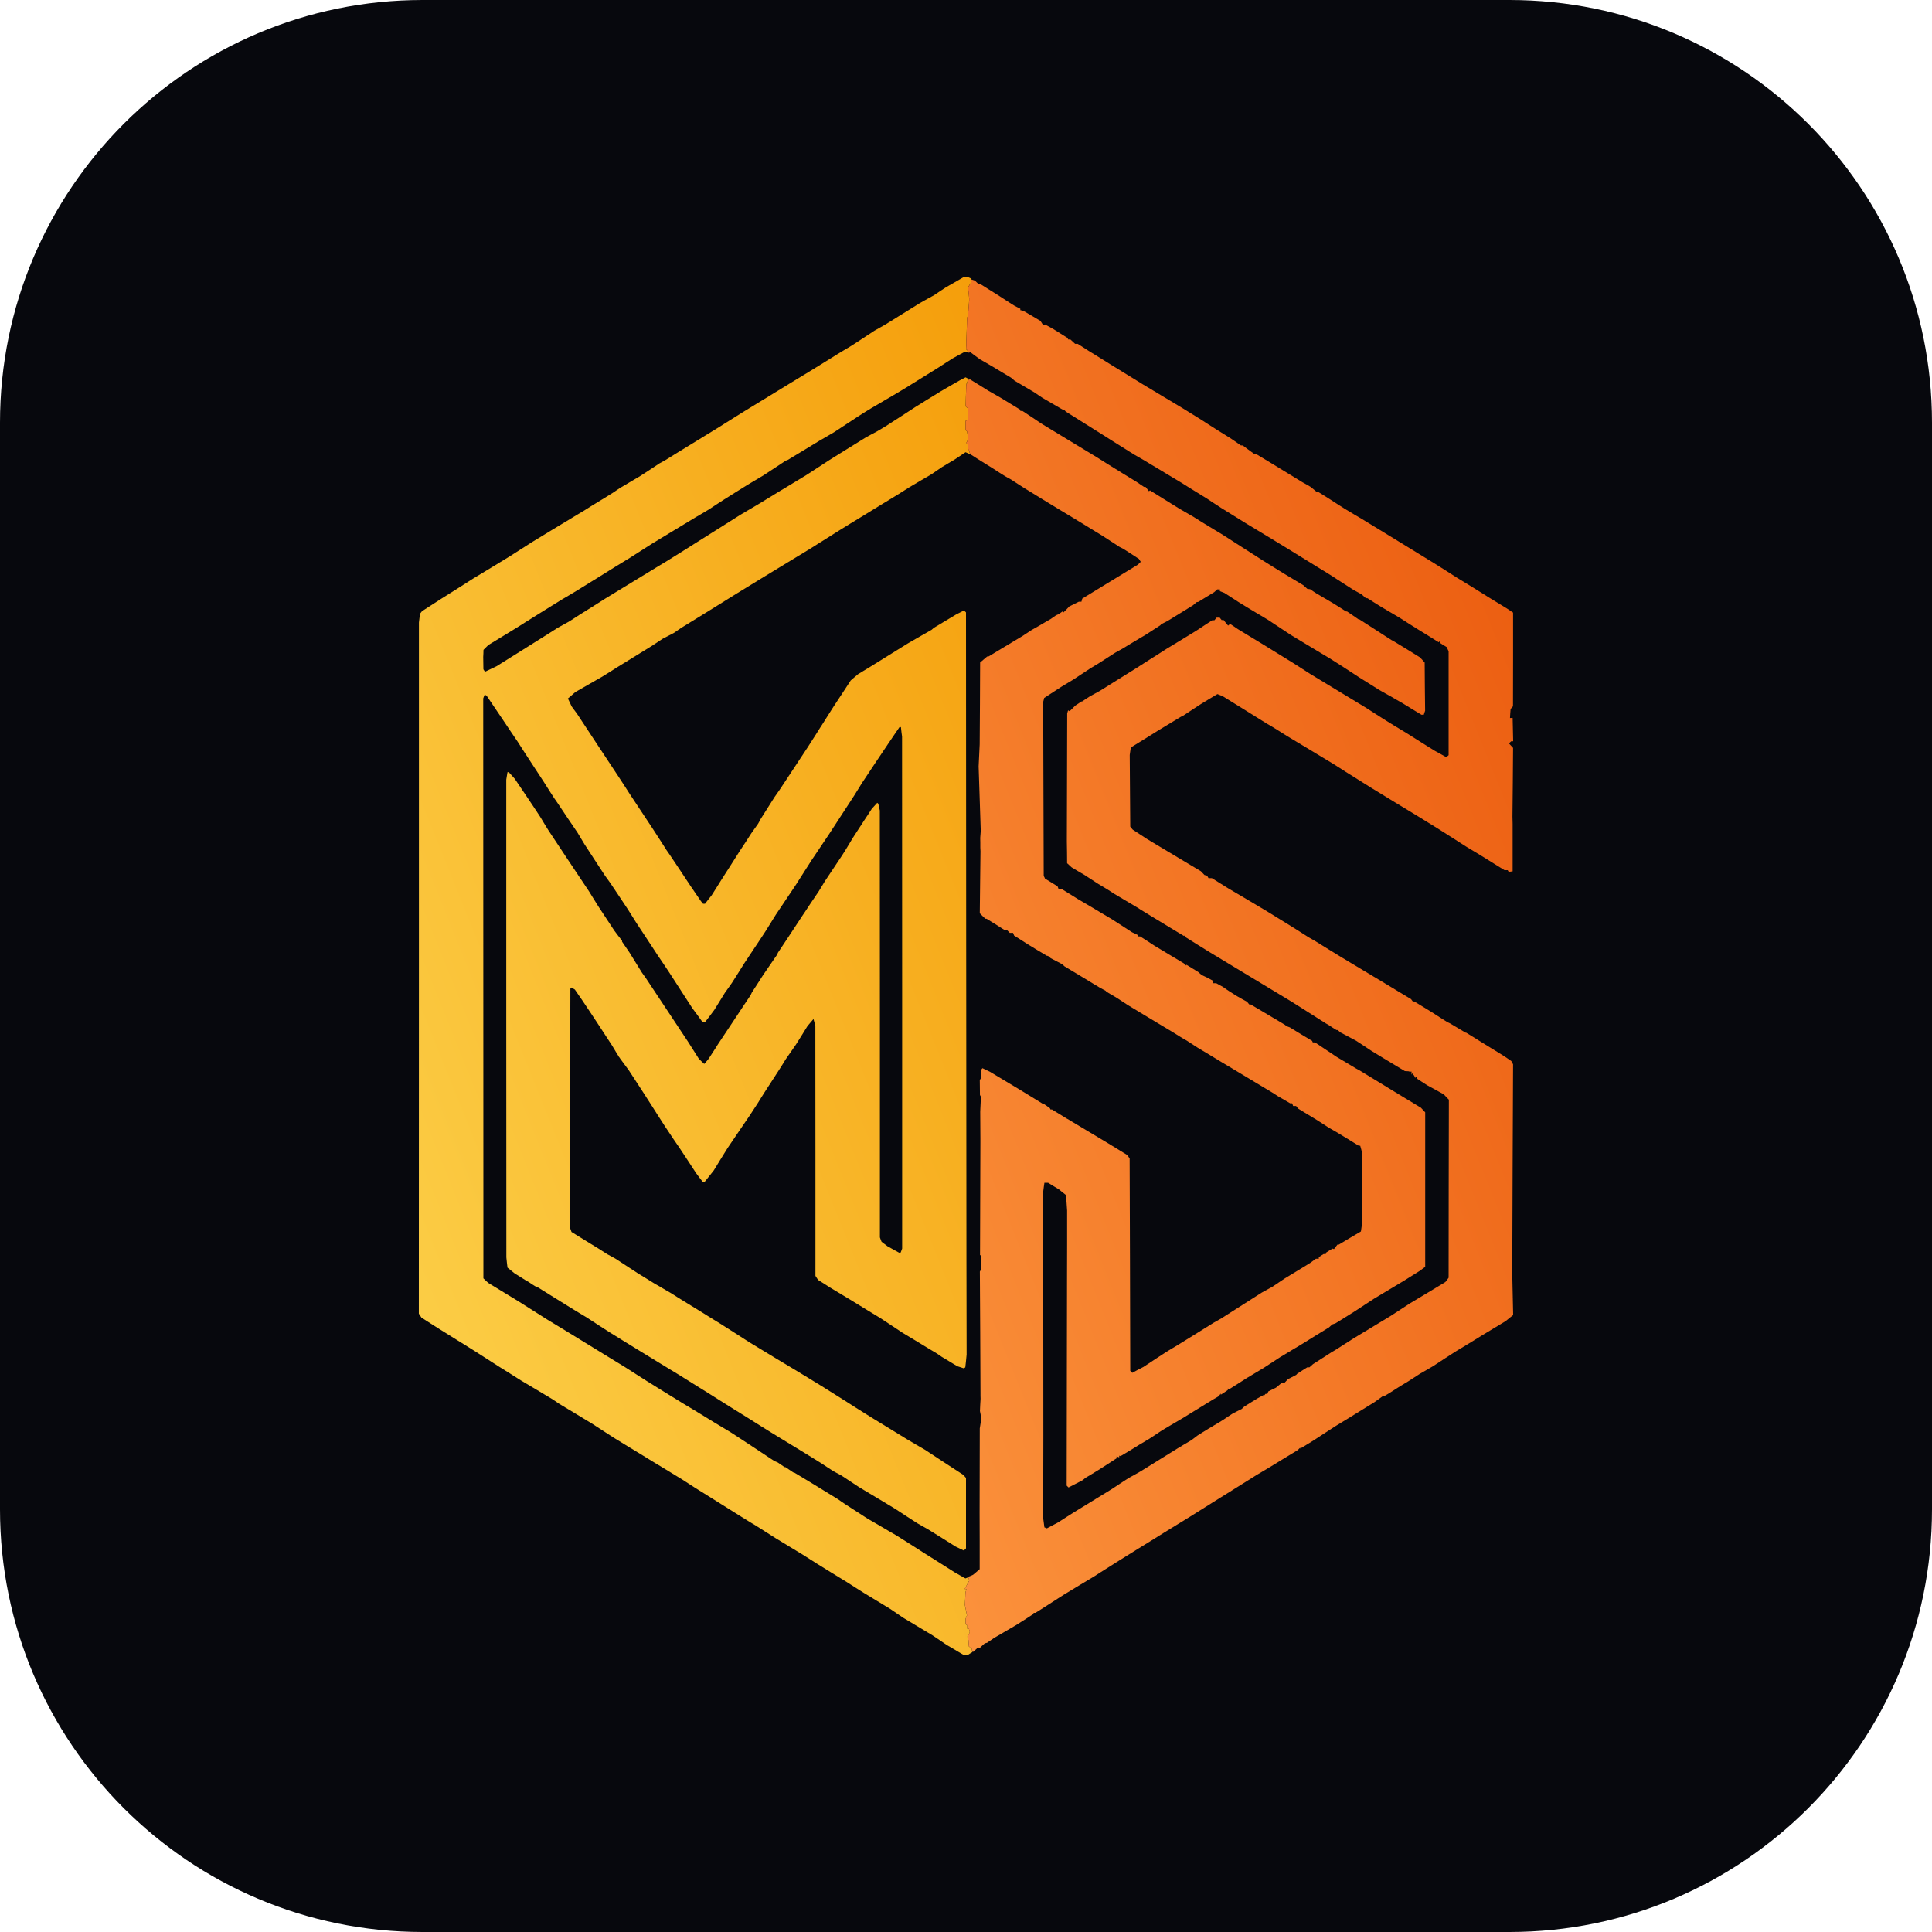
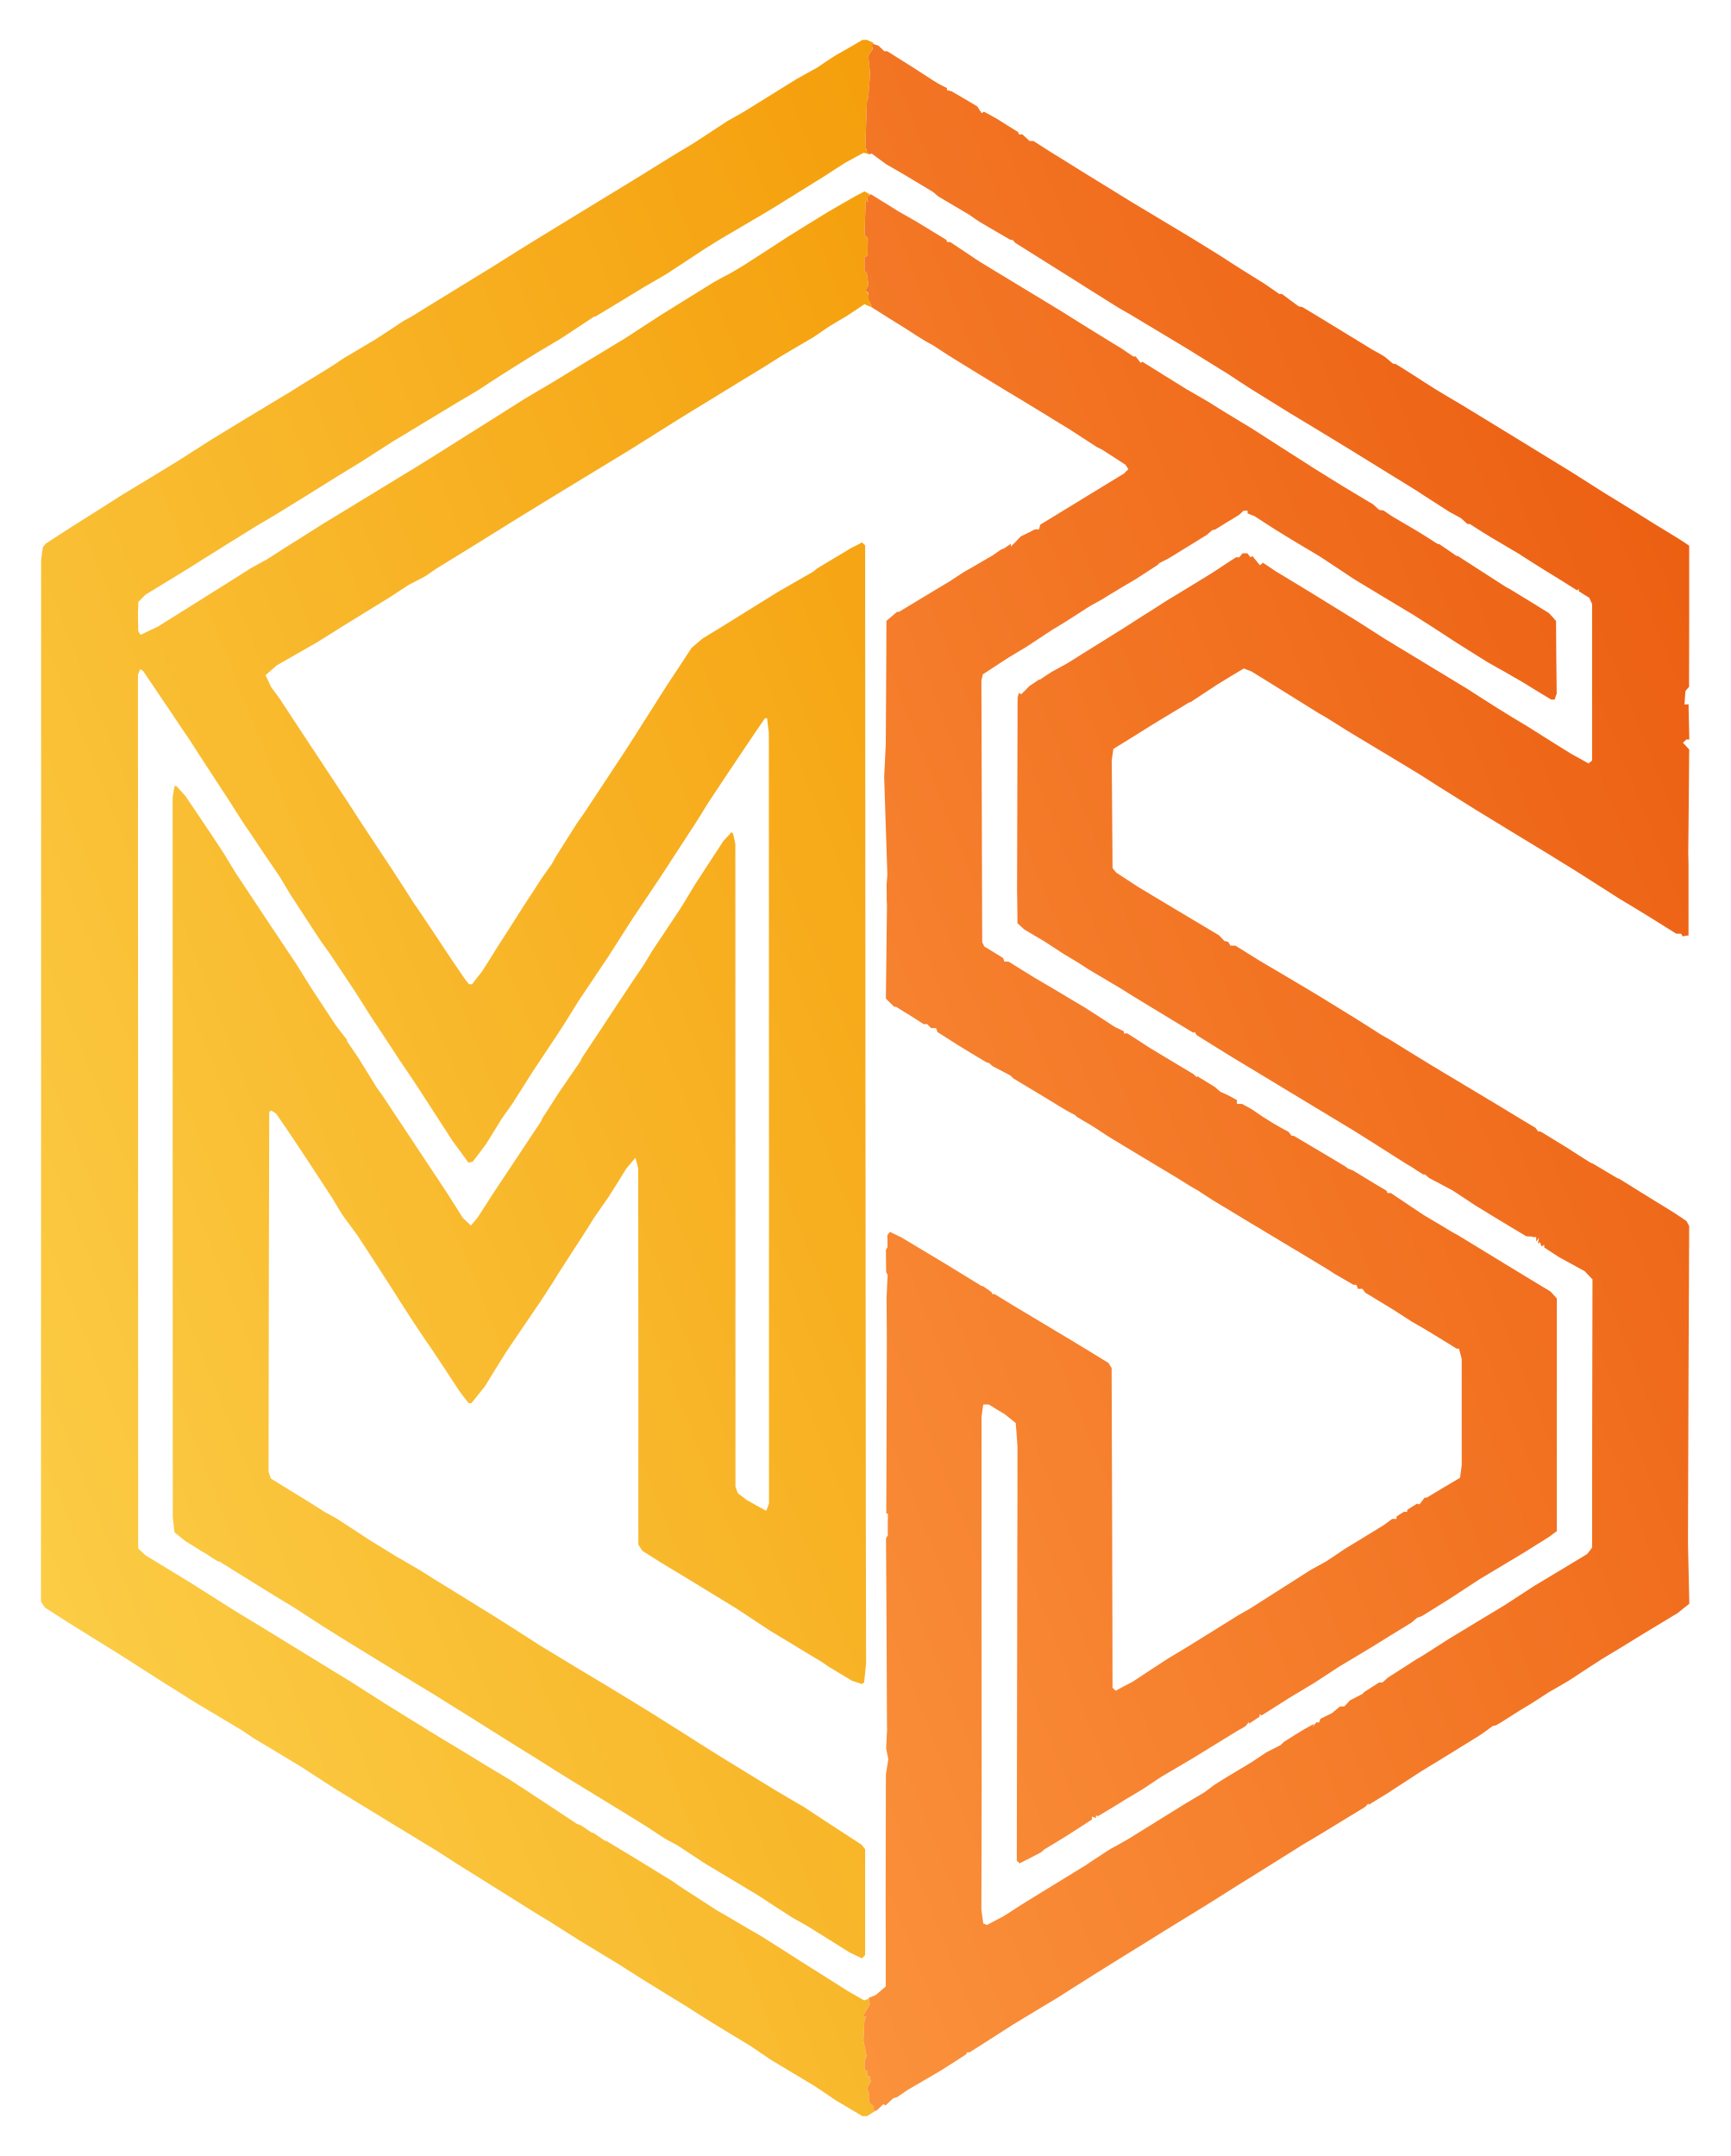
- <svg xmlns="http://www.w3.org/2000/svg" viewBox="0 0 512 512" width="512" height="512" role="img" aria-label="MS Tools">
-   <rect width="512" height="512" rx="112" fill="#07080d" />
-   <svg x="104" y="66" width="304" height="380" viewBox="1607 242 1299 1621">
-     <defs>
-       <linearGradient id="tG" x1="0%" y1="0%" x2="100%" y2="100%">
-         <stop offset="0%" stop-color="#fcd34d" />
-         <stop offset="100%" stop-color="#f59e0b" />
-       </linearGradient>
-       <linearGradient id="bG" x1="0%" y1="0%" x2="100%" y2="100%">
-         <stop offset="0%" stop-color="#fb923c" />
-         <stop offset="100%" stop-color="#ea580c" />
-       </linearGradient>
-     </defs>
-     <g transform="translate(0,2112) scale(0.1,-0.1)">
-       <path d="M22440 18339 l-105 -60 -65 -43 -65 -44 -80 -44 -80 -45 -195 -121 -195 -121 -63 -36 -64 -36 -126 -83 -127 -83 -48 -29 -49 -29 -33 -20 -33 -20 -161 -100 -162 -100 -97 -59 -97 -59 -265 -162 -265 -162 -103 -64 -102 -64 -40 -25 -39 -25 -171 -105 -171 -105 -142 -87 -142 -88 -29 -16 -30 -16 -110 -73 -111 -72 -115 -68 -115 -68 -40 -27 -40 -27 -95 -59 -95 -58 -65 -40 -65 -41 -20 -12 -20 -12 -40 -24 -40 -24 -235 -142 -235 -143 -130 -83 -130 -83 -205 -125 -205 -124 -80 -51 -80 -51 -108 -68 -108 -68 -102 -66 -102 -66 -11 -14 -11 -14 -7 -50 -6 -50 0 -3914 -1 -3913 15 -22 14 -22 98 -63 99 -63 82 -51 83 -52 121 -75 120 -75 142 -91 142 -91 120 -75 120 -76 180 -107 180 -108 40 -27 40 -27 180 -108 180 -109 125 -81 125 -81 163 -100 163 -99 42 -26 42 -26 185 -112 185 -113 65 -42 65 -42 60 -38 60 -37 225 -141 225 -141 65 -40 65 -39 115 -73 115 -73 150 -91 150 -91 85 -54 85 -54 165 -102 165 -101 100 -64 100 -63 145 -88 145 -88 75 -51 75 -51 165 -99 165 -99 79 -53 79 -54 100 -59 101 -60 18 0 18 0 28 18 28 17 -4 20 -4 20 -18 15 -17 15 2 25 2 25 -8 28 -8 27 14 26 13 25 -5 20 -5 19 -9 0 -9 0 0 19 0 20 -10 6 -10 6 1 32 0 32 8 19 7 18 -12 59 -12 59 4 71 3 71 6 19 6 19 -10 0 -11 0 26 49 27 49 -7 17 -6 17 -16 -6 -16 -6 -62 35 -61 35 -175 111 -175 110 -90 58 -90 57 -65 41 -65 41 -85 49 -85 50 -75 44 -75 43 -130 84 -130 84 -40 27 -40 28 -70 43 -70 43 -178 109 -179 108 -4 0 -5 0 -44 30 -44 30 -5 0 -5 0 -38 26 -38 26 -20 9 -20 8 -190 126 -190 125 -60 39 -60 39 -90 54 -90 54 -75 46 -75 46 -97 59 -97 58 -208 128 -208 129 -127 81 -128 82 -172 105 -171 105 -163 100 -163 100 -107 65 -107 65 -161 102 -161 102 -169 103 -169 103 -29 26 -28 27 0 49 0 48 -1 3235 -1 3235 8 22 9 22 11 -7 11 -7 98 -145 98 -145 77 -115 78 -115 64 -100 65 -100 85 -130 85 -130 57 -90 58 -90 19 -27 18 -26 113 -169 114 -168 39 -65 39 -65 117 -180 118 -180 30 -41 30 -42 99 -148 99 -149 49 -78 49 -78 117 -177 116 -177 69 -102 68 -102 130 -201 130 -201 59 -80 58 -80 16 3 16 3 51 66 50 67 60 97 60 97 40 56 40 57 70 110 69 110 75 113 76 114 47 71 47 72 56 90 56 90 112 167 112 167 90 141 90 141 102 152 102 152 138 212 138 212 45 72 45 73 150 226 151 225 63 93 63 92 8 0 8 0 6 -54 7 -53 1 -2899 0 -2899 -10 -27 -11 -27 -73 40 -73 41 -33 25 -33 25 -10 25 -9 25 0 2416 -1 2417 -8 38 -9 39 -6 6 -6 5 -31 -34 -31 -34 -42 -65 -43 -65 -65 -100 -65 -100 -44 -73 -44 -73 -15 -23 -15 -24 -100 -150 -100 -150 -35 -58 -35 -57 -48 -71 -48 -71 -46 -70 -47 -70 -135 -205 -136 -205 -4 -10 -4 -10 -81 -118 -81 -118 -62 -97 -63 -97 -7 -15 -7 -15 -77 -115 -76 -115 -109 -164 -109 -164 -10 -16 -10 -16 -42 -65 -42 -65 -25 -30 -25 -29 -31 29 -30 29 -62 98 -63 99 -240 362 -240 362 -22 30 -21 30 -68 110 -68 110 -43 63 -43 63 0 5 0 6 -44 56 -43 57 -89 135 -89 135 -55 88 -55 89 -231 346 -230 347 -43 70 -42 70 -47 72 -47 71 -100 149 -100 148 -34 38 -34 37 -7 0 -7 0 -7 -42 -7 -43 0 -2705 1 -2705 6 -58 7 -58 41 -33 41 -33 63 -39 62 -39 18 -10 17 -10 42 -28 43 -27 5 0 5 0 188 -117 187 -116 90 -55 90 -54 80 -52 80 -52 65 -42 65 -41 145 -90 145 -89 240 -147 240 -146 147 -92 148 -92 157 -99 158 -99 95 -59 95 -59 115 -73 116 -72 188 -115 187 -114 97 -60 97 -60 71 -47 71 -46 44 -23 44 -24 100 -66 100 -66 195 -117 195 -117 19 -12 19 -12 116 -76 116 -75 60 -34 60 -34 156 -97 156 -98 46 -22 47 -23 13 12 12 13 0 398 0 398 -14 17 -14 17 -66 43 -66 43 -150 98 -150 99 -105 61 -105 62 -160 98 -160 98 -80 49 -80 50 -97 61 -97 62 -135 85 -135 85 -168 103 -168 102 -105 63 -105 63 -145 88 -145 88 -165 106 -165 105 -65 40 -65 40 -35 22 -35 22 -135 83 -135 83 -50 32 -50 31 -50 29 -50 29 -35 21 -36 20 -97 60 -98 60 -127 83 -127 83 -45 25 -45 24 -50 32 -50 32 -153 94 -154 95 -9 25 -9 24 2 1353 3 1353 7 7 6 6 19 -11 19 -12 39 -57 39 -56 87 -130 86 -130 85 -130 85 -130 27 -45 27 -45 12 -19 12 -20 8 -10 7 -11 48 -65 48 -65 75 -115 75 -115 85 -132 84 -132 45 -70 45 -70 52 -78 52 -78 31 -45 31 -45 95 -144 95 -145 36 -48 37 -48 11 0 10 0 52 65 51 64 68 111 69 111 15 24 15 23 120 177 120 176 47 72 47 72 37 60 38 60 81 125 81 125 40 63 39 63 57 82 57 82 66 105 65 105 34 40 34 40 11 -40 10 -40 1 -1415 0 -1414 15 -23 15 -23 67 -42 67 -43 133 -80 132 -80 153 -94 153 -93 127 -84 127 -84 138 -83 138 -84 55 -33 55 -33 27 -18 27 -19 88 -53 89 -54 37 -12 37 -12 8 5 9 6 8 72 7 73 -1 550 -1 550 -3 3652 -2 3652 -11 11 -12 12 -43 -23 -44 -22 -125 -75 -125 -75 -15 -12 -15 -13 -135 -77 -135 -78 -227 -141 -227 -141 -55 -33 -54 -33 -41 -35 -41 -35 -96 -147 -97 -147 -35 -55 -35 -55 -22 -35 -22 -35 -45 -70 -44 -70 -45 -70 -44 -69 -162 -246 -162 -245 -28 -40 -28 -40 -79 -125 -79 -125 -13 -25 -14 -25 -39 -55 -39 -55 -63 -98 -64 -97 -105 -165 -105 -164 -55 -88 -55 -87 -38 -48 -37 -48 -12 0 -11 0 -14 17 -14 18 -58 85 -58 85 -106 160 -107 160 -27 40 -28 40 -80 125 -81 125 -129 195 -129 195 -61 95 -62 95 -238 360 -237 360 -30 40 -29 40 -21 45 -21 44 42 36 42 37 152 87 152 87 90 56 90 57 185 114 185 114 69 45 68 45 64 33 63 33 43 30 43 29 130 80 130 80 185 115 185 115 160 98 160 98 250 152 250 152 175 110 175 110 115 71 115 70 215 132 215 131 60 38 60 38 125 74 125 73 60 41 60 41 65 39 65 38 68 45 67 45 27 -12 26 -12 -8 23 -7 23 -5 30 -6 30 -9 12 -9 12 10 20 11 19 -6 46 -7 47 -8 5 -9 5 0 54 0 53 11 4 12 4 1 68 1 67 -12 10 -12 11 3 116 4 117 1 13 1 13 10 -6 10 -6 -6 16 -6 15 12 14 11 15 -20 11 -21 11 -32 -17 -33 -17 -105 -60 -105 -61 -145 -89 -145 -90 -80 -52 -80 -52 -90 -58 -90 -58 -50 -30 -49 -29 -66 -35 -65 -36 -105 -65 -105 -65 -98 -61 -98 -61 -132 -86 -132 -86 -98 -59 -97 -59 -50 -30 -50 -30 -131 -80 -131 -80 -94 -55 -93 -55 -168 -106 -168 -106 -100 -63 -100 -63 -130 -82 -130 -81 -55 -34 -55 -33 -310 -189 -310 -189 -150 -95 -150 -94 -60 -39 -60 -38 -60 -33 -60 -33 -55 -35 -55 -35 -293 -184 -294 -184 -65 -31 -65 -31 -9 14 -9 14 -1 70 -1 70 2 40 1 40 27 27 27 27 136 83 136 83 79 49 79 50 200 125 200 124 85 50 85 51 220 136 220 137 85 52 85 52 125 80 125 80 243 147 243 147 77 45 77 46 85 56 85 55 135 85 135 84 89 53 89 53 128 84 127 84 5 0 4 0 184 111 184 112 85 49 85 50 140 92 140 92 65 41 65 40 155 91 155 91 40 24 40 24 190 118 190 118 80 52 80 51 69 38 69 37 19 -4 18 -5 0 7 0 7 -11 11 -10 10 -1 34 0 34 5 145 5 145 5 15 5 15 7 85 6 85 0 10 0 10 -6 63 -7 62 14 23 15 22 5 27 5 26 -24 11 -24 11 -17 0 -17 0 -105 -61z" fill="url(#tG)" />
-       <path d="M22620 18350 l0 -21 -16 -24 -16 -25 7 -62 6 -63 0 -10 0 -10 -6 -85 -7 -85 -5 -15 -5 -15 -5 -145 -5 -145 0 -28 -1 -28 13 -25 13 -24 11 2 11 3 55 -41 55 -40 75 -43 75 -44 100 -60 100 -60 20 -17 20 -17 115 -68 115 -68 43 -30 44 -29 111 -65 112 -65 10 -1 10 -2 10 -11 10 -11 215 -135 215 -135 117 -74 118 -74 57 -36 58 -36 42 -24 42 -24 223 -134 223 -134 35 -22 35 -22 110 -68 110 -68 80 -53 80 -52 145 -90 145 -90 230 -139 230 -140 170 -105 170 -105 85 -52 85 -53 50 -33 50 -32 70 -45 70 -45 44 -24 44 -24 25 -22 25 -23 9 0 9 0 77 -49 77 -48 105 -62 105 -62 100 -64 100 -63 122 -75 121 -76 6 6 6 6 0 -9 0 -9 39 -25 40 -24 10 -23 11 -24 0 -588 0 -589 -13 -11 -14 -11 -64 36 -64 35 -27 17 -28 17 -137 86 -138 87 -113 68 -112 69 -113 72 -112 72 -315 191 -315 191 -95 61 -95 61 -175 108 -175 108 -140 85 -140 85 -44 30 -45 30 -12 -10 -11 -9 -28 34 -28 35 -7 -4 -8 -5 -12 15 -12 15 -18 0 -18 0 -12 -15 -12 -15 -13 0 -12 0 -80 -52 -80 -53 -19 -12 -19 -12 -160 -98 -160 -97 -95 -61 -95 -60 -75 -48 -75 -48 -130 -81 -130 -81 -75 -47 -75 -47 -60 -33 -60 -33 -43 -28 -43 -29 -4 0 -4 0 -35 -24 -35 -23 -31 -32 -32 -31 -8 5 -9 5 -5 -17 -5 -18 -2 -725 -2 -725 2 -123 1 -123 26 -24 25 -23 72 -43 72 -42 80 -52 80 -52 49 -29 48 -29 39 -25 38 -25 133 -79 133 -79 25 -16 25 -16 131 -80 132 -80 107 -65 108 -65 5 3 5 4 7 -13 8 -12 133 -83 134 -83 452 -273 452 -273 40 -25 40 -25 166 -105 165 -105 18 -10 17 -10 42 -28 43 -27 7 0 6 0 16 -13 16 -14 89 -47 90 -48 85 -56 86 -57 82 -50 82 -50 108 -65 108 -65 20 -1 20 -1 10 -3 10 -2 8 1 7 1 0 -17 0 -18 11 15 11 15 -5 -23 -5 -22 8 5 8 5 6 -16 6 -15 10 6 10 6 0 -10 0 -10 58 -38 57 -37 35 -19 35 -19 60 -33 60 -33 29 -31 29 -30 -2 -1008 -1 -1008 -18 -25 -19 -24 -200 -121 -200 -120 -109 -71 -109 -71 -210 -127 -210 -127 -100 -64 -100 -64 -22 -13 -23 -13 -107 -69 -108 -69 -21 -19 -20 -18 -13 0 -12 0 -57 -36 -57 -37 -5 -6 -5 -6 -48 -25 -48 -25 -21 -23 -21 -22 -16 0 -16 0 -30 -25 -30 -25 -43 -21 -44 -22 -5 -13 -5 -14 -10 0 -11 0 -14 -17 -14 -18 6 13 6 12 -38 -21 -38 -21 -75 -46 -75 -47 -14 -13 -13 -13 -52 -26 -51 -26 -55 -36 -55 -37 -49 -30 -49 -29 -33 -20 -34 -20 -63 -39 -62 -39 -35 -27 -35 -26 -75 -44 -75 -45 -211 -131 -211 -131 -69 -39 -69 -38 -92 -60 -92 -61 -153 -94 -153 -94 -90 -55 -90 -56 -65 -42 -66 -42 -61 -32 -62 -33 -14 6 -14 5 -7 52 -7 52 1 461 1 462 -1 1390 0 1390 6 48 7 47 21 0 21 0 60 -37 60 -36 41 -33 41 -33 7 -88 6 -88 0 -370 -1 -370 -2 -1187 -2 -1187 11 -11 10 -10 80 41 79 41 15 12 15 13 80 48 80 49 98 63 97 63 0 11 0 11 15 -6 15 -5 0 9 0 10 8 -2 7 -3 59 35 58 35 49 30 48 30 58 34 58 35 70 46 70 47 100 59 100 59 17 10 17 10 171 105 171 105 32 18 32 19 13 16 12 16 0 -7 0 -7 40 26 40 27 0 9 0 9 8 -4 7 -5 100 63 100 64 95 57 95 57 95 62 95 62 125 75 125 75 150 93 150 92 20 18 20 17 18 6 17 6 108 67 107 67 110 72 110 72 170 102 170 102 91 57 91 57 29 22 29 21 0 875 0 875 -24 26 -24 26 -169 102 -169 103 -177 108 -177 108 -22 12 -22 12 -108 65 -108 64 -124 83 -124 83 -13 0 -12 0 -4 8 -3 9 -127 76 -126 77 -19 7 -18 7 -10 8 -10 8 -193 115 -194 115 -8 0 -8 0 -12 15 -12 15 -57 31 -56 32 -40 25 -40 25 -40 27 -40 28 -38 21 -38 21 -19 0 -20 0 0 14 0 15 -27 15 -28 15 -35 17 -35 16 -20 17 -20 18 -67 41 -68 42 0 -6 0 -5 -14 13 -14 13 -167 100 -166 100 -81 53 -81 52 -14 0 -13 0 0 8 0 8 -32 16 -33 15 -115 75 -115 74 -110 65 -110 66 -80 47 -80 47 -95 59 -95 59 -16 1 -17 0 -5 14 -5 13 -71 44 -71 43 -7 16 -8 15 -3 985 -3 985 6 23 5 22 98 64 97 63 48 29 48 29 17 10 17 10 100 66 100 66 45 27 45 27 95 61 95 61 45 25 45 25 60 37 60 36 65 39 65 38 85 55 85 55 5 6 5 6 35 18 35 18 20 12 20 12 40 25 41 25 19 12 20 12 66 41 65 40 20 18 20 17 11 2 10 2 89 55 89 54 18 16 17 16 15 0 15 0 0 -10 0 -10 25 -10 26 -10 82 -53 82 -53 98 -60 98 -59 17 -10 17 -10 50 -30 50 -30 130 -86 130 -86 220 -133 220 -132 58 -37 57 -36 108 -70 107 -70 115 -72 115 -72 65 -37 65 -36 65 -38 65 -37 109 -67 109 -66 13 0 13 0 7 23 8 22 -3 273 -2 273 -26 30 -27 29 -150 93 -151 92 -10 5 -10 5 -25 16 -25 16 -158 102 -157 101 -5 0 -4 0 -65 45 -66 45 -6 0 -5 0 -67 43 -67 42 -20 12 -20 12 -80 47 -80 47 -37 24 -36 25 -16 2 -16 2 -22 20 -23 21 -95 57 -95 57 -15 9 -15 9 -118 73 -117 73 -233 149 -232 149 -95 57 -95 58 -65 40 -65 41 -83 48 -83 48 -166 103 -165 103 -5 -5 -6 -5 -19 24 -19 25 -9 0 -9 0 -43 29 -43 29 -155 95 -155 96 -70 44 -70 44 -305 185 -305 185 -40 26 -40 27 -75 50 -75 50 -12 0 -11 0 -4 9 -3 8 -115 70 -115 70 -65 37 -65 37 -104 65 -104 64 -14 -12 -14 -12 4 -18 5 -18 -9 6 -9 5 -1 -13 -1 -13 -4 -117 -3 -116 12 -11 12 -10 -1 -67 -1 -68 -12 -4 -11 -4 0 -53 0 -54 9 -5 8 -5 7 -47 6 -46 -11 -20 -11 -20 11 -11 11 -11 0 -20 0 -20 12 -33 12 -33 63 -40 63 -40 68 -42 67 -42 65 -42 65 -41 35 -20 35 -19 75 -49 75 -48 200 -123 200 -122 110 -66 110 -67 15 -9 15 -9 115 -71 115 -70 100 -65 100 -65 20 -10 20 -10 89 -57 89 -58 10 -16 11 -17 -16 -15 -15 -16 -154 -94 -154 -94 -162 -99 -162 -99 -4 -17 -5 -18 -15 0 -15 0 -54 -27 -53 -26 -37 -39 -38 -38 0 11 0 11 -22 -16 -23 -16 -15 -7 -15 -6 -30 -21 -30 -21 -17 -10 -18 -10 -92 -54 -93 -53 -50 -33 -50 -33 -193 -116 -192 -116 -8 0 -7 0 -40 -34 -40 -34 -2 -463 -3 -464 -6 -125 -6 -125 12 -365 12 -365 -3 -40 -3 -40 1 -55 0 -55 1 -20 1 -20 -4 -352 -4 -351 31 -31 32 -31 7 0 7 0 53 -33 54 -33 50 -32 50 -32 13 0 13 0 15 -15 15 -15 19 0 18 0 6 -15 5 -15 73 -46 73 -47 113 -69 114 -68 6 0 5 0 16 -14 16 -13 65 -34 65 -34 12 -11 12 -12 128 -77 128 -77 75 -46 75 -45 30 -16 30 -16 5 -5 5 -6 50 -30 50 -29 16 -10 16 -10 29 -19 29 -19 35 -23 35 -22 245 -148 245 -147 45 -28 45 -28 35 -21 35 -20 60 -39 60 -39 140 -84 140 -85 32 -19 32 -19 248 -149 248 -149 35 -22 35 -23 71 -41 70 -41 11 0 11 0 6 -15 5 -15 17 0 17 0 11 -14 11 -15 110 -67 110 -67 65 -42 65 -42 42 -24 42 -24 127 -77 126 -78 8 0 9 0 11 -39 10 -39 0 -398 0 -399 -6 -48 -7 -48 -125 -74 -125 -75 -8 0 -8 0 -19 -25 -20 -26 -9 3 -8 3 -37 -23 -38 -24 0 -7 0 -8 -13 0 -13 0 -27 -17 -27 -18 0 -9 0 -9 -17 0 -16 0 -31 -23 -31 -23 -145 -89 -145 -88 -70 -47 -70 -47 -60 -33 -60 -33 -72 -46 -72 -46 -157 -100 -157 -100 -44 -25 -44 -25 -202 -126 -202 -125 -65 -39 -65 -39 -130 -85 -130 -86 -64 -33 -63 -34 -11 11 -12 12 -3 1202 -4 1202 -12 18 -11 19 -140 86 -140 85 -177 106 -177 106 -28 17 -28 16 -83 51 -83 51 -9 0 -8 0 -4 8 -3 7 -32 23 -32 22 -5 0 -4 0 -138 85 -139 85 -165 99 -165 99 -42 20 -42 20 -9 -12 -10 -11 1 -46 0 -46 -6 -10 -6 -10 1 -84 1 -84 5 -10 6 -9 -4 -86 -4 -85 1 -150 1 -150 0 -25 0 -25 -2 -637 -2 -638 6 0 6 0 -1 -82 0 -83 -7 -10 -6 -10 4 -690 3 -690 0 -30 1 -30 -4 -70 -3 -70 8 -41 8 -41 -9 -57 -9 -57 -1 -477 -1 -477 1 -320 0 -320 -37 -32 -38 -32 -27 -12 -28 -11 6 -23 5 -22 -26 -46 -26 -47 11 0 11 0 -6 -19 -6 -19 -3 -71 -4 -71 12 -59 12 -59 -7 -18 -8 -19 0 -32 -1 -32 10 -6 10 -6 0 -20 0 -19 9 0 9 0 5 -19 5 -20 -13 -25 -14 -26 8 -27 8 -28 -2 -25 -2 -25 18 -16 19 -16 0 -17 0 -16 9 0 10 0 27 25 27 25 7 -5 8 -5 30 28 30 27 12 3 13 3 41 28 41 28 125 73 125 73 55 35 55 35 40 26 40 26 3 8 4 7 9 0 10 0 112 71 112 72 50 32 50 32 170 103 170 102 73 47 73 46 112 71 112 70 135 84 135 83 80 50 80 50 145 89 145 89 123 77 122 77 223 139 222 139 30 19 30 19 63 37 62 37 172 105 171 104 13 14 14 13 0 -5 0 -6 73 45 72 44 127 83 128 83 62 38 63 38 157 97 157 97 48 34 48 35 11 2 12 2 47 28 46 29 39 25 39 25 48 29 48 29 65 42 65 42 75 43 75 44 125 82 125 81 73 44 73 44 73 45 73 45 139 84 139 84 43 35 43 34 -5 226 -5 227 0 35 0 35 4 1159 5 1158 -10 18 -10 19 -47 32 -48 32 -125 77 -125 77 -83 52 -83 51 -3 0 -3 0 -89 53 -89 53 -15 7 -15 7 -82 52 -82 53 -104 64 -105 64 -9 0 -8 0 -10 13 -10 14 -135 81 -135 82 -125 75 -125 75 -27 16 -26 16 -104 62 -103 62 -155 95 -155 96 -35 20 -35 20 -105 67 -105 66 -125 77 -125 77 -50 30 -50 30 -175 104 -175 103 -93 58 -93 58 -19 0 -19 0 -8 14 -8 14 -14 4 -15 3 -20 21 -21 22 -305 182 -305 183 -81 53 -81 53 -14 17 -14 17 -3 406 -3 406 6 42 6 42 152 94 152 95 134 81 134 81 3 0 4 0 103 68 102 67 98 60 99 59 28 -11 29 -11 255 -158 255 -159 18 -10 18 -10 92 -57 92 -58 263 -158 263 -159 65 -41 65 -42 150 -94 150 -94 270 -165 270 -164 110 -68 110 -68 110 -70 110 -70 50 -32 50 -32 100 -60 100 -61 114 -71 114 -71 18 0 18 0 6 -10 6 -10 22 4 22 3 0 269 0 269 -1 40 -1 40 4 390 3 390 -23 25 -24 26 13 12 13 12 11 0 11 0 -3 133 -3 132 -15 -1 -15 -1 3 51 4 51 14 16 13 15 1 531 0 530 -37 25 -38 25 -95 58 -95 58 -75 47 -75 47 -110 68 -110 67 -130 83 -130 82 -225 138 -225 138 -180 110 -180 110 -100 59 -100 60 -85 54 -85 55 -65 41 -64 40 -12 2 -11 2 -32 27 -33 27 -46 27 -47 26 -175 107 -175 107 -86 52 -86 52 -14 3 -14 2 -64 47 -63 47 -10 0 -10 0 -56 39 -57 39 -85 53 -85 53 -80 51 -80 52 -105 65 -105 65 -225 135 -225 135 -190 117 -190 117 -120 75 -120 74 -62 40 -63 40 -14 0 -15 0 -27 25 -27 25 -13 0 -12 0 -4 9 -3 8 -80 50 -80 50 -48 27 -48 26 -9 -5 -9 -6 -17 26 -16 25 -96 57 -96 56 -18 5 -18 4 0 8 0 8 -32 16 -33 17 -19 12 -20 12 -77 50 -77 50 -96 60 -95 60 -11 0 -11 0 -22 21 -22 21 -22 7 -23 7 0 -21z" fill="url(#bG)" />
-     </g>
-   </svg>
+ <svg xmlns="http://www.w3.org/2000/svg" width="130" height="162" viewBox="1607 242 1299 1621">
+   <defs>
+     <linearGradient id="tG" x1="0%" y1="0%" x2="100%" y2="100%">
+       <stop offset="0%" stop-color="#fcd34d" />
+       <stop offset="100%" stop-color="#f59e0b" />
+     </linearGradient>
+     <linearGradient id="bG" x1="0%" y1="0%" x2="100%" y2="100%">
+       <stop offset="0%" stop-color="#fb923c" />
+       <stop offset="100%" stop-color="#ea580c" />
+     </linearGradient>
+   </defs>
+   <g transform="translate(0,2112) scale(0.1,-0.1)">
+     <path d="M22440 18339 l-105 -60 -65 -43 -65 -44 -80 -44 -80 -45 -195 -121 -195 -121 -63 -36 -64 -36 -126 -83 -127 -83 -48 -29 -49 -29 -33 -20 -33 -20 -161 -100 -162 -100 -97 -59 -97 -59 -265 -162 -265 -162 -103 -64 -102 -64 -40 -25 -39 -25 -171 -105 -171 -105 -142 -87 -142 -88 -29 -16 -30 -16 -110 -73 -111 -72 -115 -68 -115 -68 -40 -27 -40 -27 -95 -59 -95 -58 -65 -40 -65 -41 -20 -12 -20 -12 -40 -24 -40 -24 -235 -142 -235 -143 -130 -83 -130 -83 -205 -125 -205 -124 -80 -51 -80 -51 -108 -68 -108 -68 -102 -66 -102 -66 -11 -14 -11 -14 -7 -50 -6 -50 0 -3914 -1 -3913 15 -22 14 -22 98 -63 99 -63 82 -51 83 -52 121 -75 120 -75 142 -91 142 -91 120 -75 120 -76 180 -107 180 -108 40 -27 40 -27 180 -108 180 -109 125 -81 125 -81 163 -100 163 -99 42 -26 42 -26 185 -112 185 -113 65 -42 65 -42 60 -38 60 -37 225 -141 225 -141 65 -40 65 -39 115 -73 115 -73 150 -91 150 -91 85 -54 85 -54 165 -102 165 -101 100 -64 100 -63 145 -88 145 -88 75 -51 75 -51 165 -99 165 -99 79 -53 79 -54 100 -59 101 -60 18 0 18 0 28 18 28 17 -4 20 -4 20 -18 15 -17 15 2 25 2 25 -8 28 -8 27 14 26 13 25 -5 20 -5 19 -9 0 -9 0 0 19 0 20 -10 6 -10 6 1 32 0 32 8 19 7 18 -12 59 -12 59 4 71 3 71 6 19 6 19 -10 0 -11 0 26 49 27 49 -7 17 -6 17 -16 -6 -16 -6 -62 35 -61 35 -175 111 -175 110 -90 58 -90 57 -65 41 -65 41 -85 49 -85 50 -75 44 -75 43 -130 84 -130 84 -40 27 -40 28 -70 43 -70 43 -178 109 -179 108 -4 0 -5 0 -44 30 -44 30 -5 0 -5 0 -38 26 -38 26 -20 9 -20 8 -190 126 -190 125 -60 39 -60 39 -90 54 -90 54 -75 46 -75 46 -97 59 -97 58 -208 128 -208 129 -127 81 -128 82 -172 105 -171 105 -163 100 -163 100 -107 65 -107 65 -161 102 -161 102 -169 103 -169 103 -29 26 -28 27 0 49 0 48 -1 3235 -1 3235 8 22 9 22 11 -7 11 -7 98 -145 98 -145 77 -115 78 -115 64 -100 65 -100 85 -130 85 -130 57 -90 58 -90 19 -27 18 -26 113 -169 114 -168 39 -65 39 -65 117 -180 118 -180 30 -41 30 -42 99 -148 99 -149 49 -78 49 -78 117 -177 116 -177 69 -102 68 -102 130 -201 130 -201 59 -80 58 -80 16 3 16 3 51 66 50 67 60 97 60 97 40 56 40 57 70 110 69 110 75 113 76 114 47 71 47 72 56 90 56 90 112 167 112 167 90 141 90 141 102 152 102 152 138 212 138 212 45 72 45 73 150 226 151 225 63 93 63 92 8 0 8 0 6 -54 7 -53 1 -2899 0 -2899 -10 -27 -11 -27 -73 40 -73 41 -33 25 -33 25 -10 25 -9 25 0 2416 -1 2417 -8 38 -9 39 -6 6 -6 5 -31 -34 -31 -34 -42 -65 -43 -65 -65 -100 -65 -100 -44 -73 -44 -73 -15 -23 -15 -24 -100 -150 -100 -150 -35 -58 -35 -57 -48 -71 -48 -71 -46 -70 -47 -70 -135 -205 -136 -205 -4 -10 -4 -10 -81 -118 -81 -118 -62 -97 -63 -97 -7 -15 -7 -15 -77 -115 -76 -115 -109 -164 -109 -164 -10 -16 -10 -16 -42 -65 -42 -65 -25 -30 -25 -29 -31 29 -30 29 -62 98 -63 99 -240 362 -240 362 -22 30 -21 30 -68 110 -68 110 -43 63 -43 63 0 5 0 6 -44 56 -43 57 -89 135 -89 135 -55 88 -55 89 -231 346 -230 347 -43 70 -42 70 -47 72 -47 71 -100 149 -100 148 -34 38 -34 37 -7 0 -7 0 -7 -42 -7 -43 0 -2705 1 -2705 6 -58 7 -58 41 -33 41 -33 63 -39 62 -39 18 -10 17 -10 42 -28 43 -27 5 0 5 0 188 -117 187 -116 90 -55 90 -54 80 -52 80 -52 65 -42 65 -41 145 -90 145 -89 240 -147 240 -146 147 -92 148 -92 157 -99 158 -99 95 -59 95 -59 115 -73 116 -72 188 -115 187 -114 97 -60 97 -60 71 -47 71 -46 44 -23 44 -24 100 -66 100 -66 195 -117 195 -117 19 -12 19 -12 116 -76 116 -75 60 -34 60 -34 156 -97 156 -98 46 -22 47 -23 13 12 12 13 0 398 0 398 -14 17 -14 17 -66 43 -66 43 -150 98 -150 99 -105 61 -105 62 -160 98 -160 98 -80 49 -80 50 -97 61 -97 62 -135 85 -135 85 -168 103 -168 102 -105 63 -105 63 -145 88 -145 88 -165 106 -165 105 -65 40 -65 40 -35 22 -35 22 -135 83 -135 83 -50 32 -50 31 -50 29 -50 29 -35 21 -36 20 -97 60 -98 60 -127 83 -127 83 -45 25 -45 24 -50 32 -50 32 -153 94 -154 95 -9 25 -9 24 2 1353 3 1353 7 7 6 6 19 -11 19 -12 39 -57 39 -56 87 -130 86 -130 85 -130 85 -130 27 -45 27 -45 12 -19 12 -20 8 -10 7 -11 48 -65 48 -65 75 -115 75 -115 85 -132 84 -132 45 -70 45 -70 52 -78 52 -78 31 -45 31 -45 95 -144 95 -145 36 -48 37 -48 11 0 10 0 52 65 51 64 68 111 69 111 15 24 15 23 120 177 120 176 47 72 47 72 37 60 38 60 81 125 81 125 40 63 39 63 57 82 57 82 66 105 65 105 34 40 34 40 11 -40 10 -40 1 -1415 0 -1414 15 -23 15 -23 67 -42 67 -43 133 -80 132 -80 153 -94 153 -93 127 -84 127 -84 138 -83 138 -84 55 -33 55 -33 27 -18 27 -19 88 -53 89 -54 37 -12 37 -12 8 5 9 6 8 72 7 73 -1 550 -1 550 -3 3652 -2 3652 -11 11 -12 12 -43 -23 -44 -22 -125 -75 -125 -75 -15 -12 -15 -13 -135 -77 -135 -78 -227 -141 -227 -141 -55 -33 -54 -33 -41 -35 -41 -35 -96 -147 -97 -147 -35 -55 -35 -55 -22 -35 -22 -35 -45 -70 -44 -70 -45 -70 -44 -69 -162 -246 -162 -245 -28 -40 -28 -40 -79 -125 -79 -125 -13 -25 -14 -25 -39 -55 -39 -55 -63 -98 -64 -97 -105 -165 -105 -164 -55 -88 -55 -87 -38 -48 -37 -48 -12 0 -11 0 -14 17 -14 18 -58 85 -58 85 -106 160 -107 160 -27 40 -28 40 -80 125 -81 125 -129 195 -129 195 -61 95 -62 95 -238 360 -237 360 -30 40 -29 40 -21 45 -21 44 42 36 42 37 152 87 152 87 90 56 90 57 185 114 185 114 69 45 68 45 64 33 63 33 43 30 43 29 130 80 130 80 185 115 185 115 160 98 160 98 250 152 250 152 175 110 175 110 115 71 115 70 215 132 215 131 60 38 60 38 125 74 125 73 60 41 60 41 65 39 65 38 68 45 67 45 27 -12 26 -12 -8 23 -7 23 -5 30 -6 30 -9 12 -9 12 10 20 11 19 -6 46 -7 47 -8 5 -9 5 0 54 0 53 11 4 12 4 1 68 1 67 -12 10 -12 11 3 116 4 117 1 13 1 13 10 -6 10 -6 -6 16 -6 15 12 14 11 15 -20 11 -21 11 -32 -17 -33 -17 -105 -60 -105 -61 -145 -89 -145 -90 -80 -52 -80 -52 -90 -58 -90 -58 -50 -30 -49 -29 -66 -35 -65 -36 -105 -65 -105 -65 -98 -61 -98 -61 -132 -86 -132 -86 -98 -59 -97 -59 -50 -30 -50 -30 -131 -80 -131 -80 -94 -55 -93 -55 -168 -106 -168 -106 -100 -63 -100 -63 -130 -82 -130 -81 -55 -34 -55 -33 -310 -189 -310 -189 -150 -95 -150 -94 -60 -39 -60 -38 -60 -33 -60 -33 -55 -35 -55 -35 -293 -184 -294 -184 -65 -31 -65 -31 -9 14 -9 14 -1 70 -1 70 2 40 1 40 27 27 27 27 136 83 136 83 79 49 79 50 200 125 200 124 85 50 85 51 220 136 220 137 85 52 85 52 125 80 125 80 243 147 243 147 77 45 77 46 85 56 85 55 135 85 135 84 89 53 89 53 128 84 127 84 5 0 4 0 184 111 184 112 85 49 85 50 140 92 140 92 65 41 65 40 155 91 155 91 40 24 40 24 190 118 190 118 80 52 80 51 69 38 69 37 19 -4 18 -5 0 7 0 7 -11 11 -10 10 -1 34 0 34 5 145 5 145 5 15 5 15 7 85 6 85 0 10 0 10 -6 63 -7 62 14 23 15 22 5 27 5 26 -24 11 -24 11 -17 0 -17 0 -105 -61z" fill="url(#tG)" />
+     <path d="M22620 18350 l0 -21 -16 -24 -16 -25 7 -62 6 -63 0 -10 0 -10 -6 -85 -7 -85 -5 -15 -5 -15 -5 -145 -5 -145 0 -28 -1 -28 13 -25 13 -24 11 2 11 3 55 -41 55 -40 75 -43 75 -44 100 -60 100 -60 20 -17 20 -17 115 -68 115 -68 43 -30 44 -29 111 -65 112 -65 10 -1 10 -2 10 -11 10 -11 215 -135 215 -135 117 -74 118 -74 57 -36 58 -36 42 -24 42 -24 223 -134 223 -134 35 -22 35 -22 110 -68 110 -68 80 -53 80 -52 145 -90 145 -90 230 -139 230 -140 170 -105 170 -105 85 -52 85 -53 50 -33 50 -32 70 -45 70 -45 44 -24 44 -24 25 -22 25 -23 9 0 9 0 77 -49 77 -48 105 -62 105 -62 100 -64 100 -63 122 -75 121 -76 6 6 6 6 0 -9 0 -9 39 -25 40 -24 10 -23 11 -24 0 -588 0 -589 -13 -11 -14 -11 -64 36 -64 35 -27 17 -28 17 -137 86 -138 87 -113 68 -112 69 -113 72 -112 72 -315 191 -315 191 -95 61 -95 61 -175 108 -175 108 -140 85 -140 85 -44 30 -45 30 -12 -10 -11 -9 -28 34 -28 35 -7 -4 -8 -5 -12 15 -12 15 -18 0 -18 0 -12 -15 -12 -15 -13 0 -12 0 -80 -52 -80 -53 -19 -12 -19 -12 -160 -98 -160 -97 -95 -61 -95 -60 -75 -48 -75 -48 -130 -81 -130 -81 -75 -47 -75 -47 -60 -33 -60 -33 -43 -28 -43 -29 -4 0 -4 0 -35 -24 -35 -23 -31 -32 -32 -31 -8 5 -9 5 -5 -17 -5 -18 -2 -725 -2 -725 2 -123 1 -123 26 -24 25 -23 72 -43 72 -42 80 -52 80 -52 49 -29 48 -29 39 -25 38 -25 133 -79 133 -79 25 -16 25 -16 131 -80 132 -80 107 -65 108 -65 5 3 5 4 7 -13 8 -12 133 -83 134 -83 452 -273 452 -273 40 -25 40 -25 166 -105 165 -105 18 -10 17 -10 42 -28 43 -27 7 0 6 0 16 -13 16 -14 89 -47 90 -48 85 -56 86 -57 82 -50 82 -50 108 -65 108 -65 20 -1 20 -1 10 -3 10 -2 8 1 7 1 0 -17 0 -18 11 15 11 15 -5 -23 -5 -22 8 5 8 5 6 -16 6 -15 10 6 10 6 0 -10 0 -10 58 -38 57 -37 35 -19 35 -19 60 -33 60 -33 29 -31 29 -30 -2 -1008 -1 -1008 -18 -25 -19 -24 -200 -121 -200 -120 -109 -71 -109 -71 -210 -127 -210 -127 -100 -64 -100 -64 -22 -13 -23 -13 -107 -69 -108 -69 -21 -19 -20 -18 -13 0 -12 0 -57 -36 -57 -37 -5 -6 -5 -6 -48 -25 -48 -25 -21 -23 -21 -22 -16 0 -16 0 -30 -25 -30 -25 -43 -21 -44 -22 -5 -13 -5 -14 -10 0 -11 0 -14 -17 -14 -18 6 13 6 12 -38 -21 -38 -21 -75 -46 -75 -47 -14 -13 -13 -13 -52 -26 -51 -26 -55 -36 -55 -37 -49 -30 -49 -29 -33 -20 -34 -20 -63 -39 -62 -39 -35 -27 -35 -26 -75 -44 -75 -45 -211 -131 -211 -131 -69 -39 -69 -38 -92 -60 -92 -61 -153 -94 -153 -94 -90 -55 -90 -56 -65 -42 -66 -42 -61 -32 -62 -33 -14 6 -14 5 -7 52 -7 52 1 461 1 462 -1 1390 0 1390 6 48 7 47 21 0 21 0 60 -37 60 -36 41 -33 41 -33 7 -88 6 -88 0 -370 -1 -370 -2 -1187 -2 -1187 11 -11 10 -10 80 41 79 41 15 12 15 13 80 48 80 49 98 63 97 63 0 11 0 11 15 -6 15 -5 0 9 0 10 8 -2 7 -3 59 35 58 35 49 30 48 30 58 34 58 35 70 46 70 47 100 59 100 59 17 10 17 10 171 105 171 105 32 18 32 19 13 16 12 16 0 -7 0 -7 40 26 40 27 0 9 0 9 8 -4 7 -5 100 63 100 64 95 57 95 57 95 62 95 62 125 75 125 75 150 93 150 92 20 18 20 17 18 6 17 6 108 67 107 67 110 72 110 72 170 102 170 102 91 57 91 57 29 22 29 21 0 875 0 875 -24 26 -24 26 -169 102 -169 103 -177 108 -177 108 -22 12 -22 12 -108 65 -108 64 -124 83 -124 83 -13 0 -12 0 -4 8 -3 9 -127 76 -126 77 -19 7 -18 7 -10 8 -10 8 -193 115 -194 115 -8 0 -8 0 -12 15 -12 15 -57 31 -56 32 -40 25 -40 25 -40 27 -40 28 -38 21 -38 21 -19 0 -20 0 0 14 0 15 -27 15 -28 15 -35 17 -35 16 -20 17 -20 18 -67 41 -68 42 0 -6 0 -5 -14 13 -14 13 -167 100 -166 100 -81 53 -81 52 -14 0 -13 0 0 8 0 8 -32 16 -33 15 -115 75 -115 74 -110 65 -110 66 -80 47 -80 47 -95 59 -95 59 -16 1 -17 0 -5 14 -5 13 -71 44 -71 43 -7 16 -8 15 -3 985 -3 985 6 23 5 22 98 64 97 63 48 29 48 29 17 10 17 10 100 66 100 66 45 27 45 27 95 61 95 61 45 25 45 25 60 37 60 36 65 39 65 38 85 55 85 55 5 6 5 6 35 18 35 18 20 12 20 12 40 25 41 25 19 12 20 12 66 41 65 40 20 18 20 17 11 2 10 2 89 55 89 54 18 16 17 16 15 0 15 0 0 -10 0 -10 25 -10 26 -10 82 -53 82 -53 98 -60 98 -59 17 -10 17 -10 50 -30 50 -30 130 -86 130 -86 220 -133 220 -132 58 -37 57 -36 108 -70 107 -70 115 -72 115 -72 65 -37 65 -36 65 -38 65 -37 109 -67 109 -66 13 0 13 0 7 23 8 22 -3 273 -2 273 -26 30 -27 29 -150 93 -151 92 -10 5 -10 5 -25 16 -25 16 -158 102 -157 101 -5 0 -4 0 -65 45 -66 45 -6 0 -5 0 -67 43 -67 42 -20 12 -20 12 -80 47 -80 47 -37 24 -36 25 -16 2 -16 2 -22 20 -23 21 -95 57 -95 57 -15 9 -15 9 -118 73 -117 73 -233 149 -232 149 -95 57 -95 58 -65 40 -65 41 -83 48 -83 48 -166 103 -165 103 -5 -5 -6 -5 -19 24 -19 25 -9 0 -9 0 -43 29 -43 29 -155 95 -155 96 -70 44 -70 44 -305 185 -305 185 -40 26 -40 27 -75 50 -75 50 -12 0 -11 0 -4 9 -3 8 -115 70 -115 70 -65 37 -65 37 -104 65 -104 64 -14 -12 -14 -12 4 -18 5 -18 -9 6 -9 5 -1 -13 -1 -13 -4 -117 -3 -116 12 -11 12 -10 -1 -67 -1 -68 -12 -4 -11 -4 0 -53 0 -54 9 -5 8 -5 7 -47 6 -46 -11 -20 -11 -20 11 -11 11 -11 0 -20 0 -20 12 -33 12 -33 63 -40 63 -40 68 -42 67 -42 65 -42 65 -41 35 -20 35 -19 75 -49 75 -48 200 -123 200 -122 110 -66 110 -67 15 -9 15 -9 115 -71 115 -70 100 -65 100 -65 20 -10 20 -10 89 -57 89 -58 10 -16 11 -17 -16 -15 -15 -16 -154 -94 -154 -94 -162 -99 -162 -99 -4 -17 -5 -18 -15 0 -15 0 -54 -27 -53 -26 -37 -39 -38 -38 0 11 0 11 -22 -16 -23 -16 -15 -7 -15 -6 -30 -21 -30 -21 -17 -10 -18 -10 -92 -54 -93 -53 -50 -33 -50 -33 -193 -116 -192 -116 -8 0 -7 0 -40 -34 -40 -34 -2 -463 -3 -464 -6 -125 -6 -125 12 -365 12 -365 -3 -40 -3 -40 1 -55 0 -55 1 -20 1 -20 -4 -352 -4 -351 31 -31 32 -31 7 0 7 0 53 -33 54 -33 50 -32 50 -32 13 0 13 0 15 -15 15 -15 19 0 18 0 6 -15 5 -15 73 -46 73 -47 113 -69 114 -68 6 0 5 0 16 -14 16 -13 65 -34 65 -34 12 -11 12 -12 128 -77 128 -77 75 -46 75 -45 30 -16 30 -16 5 -5 5 -6 50 -30 50 -29 16 -10 16 -10 29 -19 29 -19 35 -23 35 -22 245 -148 245 -147 45 -28 45 -28 35 -21 35 -20 60 -39 60 -39 140 -84 140 -85 32 -19 32 -19 248 -149 248 -149 35 -22 35 -23 71 -41 70 -41 11 0 11 0 6 -15 5 -15 17 0 17 0 11 -14 11 -15 110 -67 110 -67 65 -42 65 -42 42 -24 42 -24 127 -77 126 -78 8 0 9 0 11 -39 10 -39 0 -398 0 -399 -6 -48 -7 -48 -125 -74 -125 -75 -8 0 -8 0 -19 -25 -20 -26 -9 3 -8 3 -37 -23 -38 -24 0 -7 0 -8 -13 0 -13 0 -27 -17 -27 -18 0 -9 0 -9 -17 0 -16 0 -31 -23 -31 -23 -145 -89 -145 -88 -70 -47 -70 -47 -60 -33 -60 -33 -72 -46 -72 -46 -157 -100 -157 -100 -44 -25 -44 -25 -202 -126 -202 -125 -65 -39 -65 -39 -130 -85 -130 -86 -64 -33 -63 -34 -11 11 -12 12 -3 1202 -4 1202 -12 18 -11 19 -140 86 -140 85 -177 106 -177 106 -28 17 -28 16 -83 51 -83 51 -9 0 -8 0 -4 8 -3 7 -32 23 -32 22 -5 0 -4 0 -138 85 -139 85 -165 99 -165 99 -42 20 -42 20 -9 -12 -10 -11 1 -46 0 -46 -6 -10 -6 -10 1 -84 1 -84 5 -10 6 -9 -4 -86 -4 -85 1 -150 1 -150 0 -25 0 -25 -2 -637 -2 -638 6 0 6 0 -1 -82 0 -83 -7 -10 -6 -10 4 -690 3 -690 0 -30 1 -30 -4 -70 -3 -70 8 -41 8 -41 -9 -57 -9 -57 -1 -477 -1 -477 1 -320 0 -320 -37 -32 -38 -32 -27 -12 -28 -11 6 -23 5 -22 -26 -46 -26 -47 11 0 11 0 -6 -19 -6 -19 -3 -71 -4 -71 12 -59 12 -59 -7 -18 -8 -19 0 -32 -1 -32 10 -6 10 -6 0 -20 0 -19 9 0 9 0 5 -19 5 -20 -13 -25 -14 -26 8 -27 8 -28 -2 -25 -2 -25 18 -16 19 -16 0 -17 0 -16 9 0 10 0 27 25 27 25 7 -5 8 -5 30 28 30 27 12 3 13 3 41 28 41 28 125 73 125 73 55 35 55 35 40 26 40 26 3 8 4 7 9 0 10 0 112 71 112 72 50 32 50 32 170 103 170 102 73 47 73 46 112 71 112 70 135 84 135 83 80 50 80 50 145 89 145 89 123 77 122 77 223 139 222 139 30 19 30 19 63 37 62 37 172 105 171 104 13 14 14 13 0 -5 0 -6 73 45 72 44 127 83 128 83 62 38 63 38 157 97 157 97 48 34 48 35 11 2 12 2 47 28 46 29 39 25 39 25 48 29 48 29 65 42 65 42 75 43 75 44 125 82 125 81 73 44 73 44 73 45 73 45 139 84 139 84 43 35 43 34 -5 226 -5 227 0 35 0 35 4 1159 5 1158 -10 18 -10 19 -47 32 -48 32 -125 77 -125 77 -83 52 -83 51 -3 0 -3 0 -89 53 -89 53 -15 7 -15 7 -82 52 -82 53 -104 64 -105 64 -9 0 -8 0 -10 13 -10 14 -135 81 -135 82 -125 75 -125 75 -27 16 -26 16 -104 62 -103 62 -155 95 -155 96 -35 20 -35 20 -105 67 -105 66 -125 77 -125 77 -50 30 -50 30 -175 104 -175 103 -93 58 -93 58 -19 0 -19 0 -8 14 -8 14 -14 4 -15 3 -20 21 -21 22 -305 182 -305 183 -81 53 -81 53 -14 17 -14 17 -3 406 -3 406 6 42 6 42 152 94 152 95 134 81 134 81 3 0 4 0 103 68 102 67 98 60 99 59 28 -11 29 -11 255 -158 255 -159 18 -10 18 -10 92 -57 92 -58 263 -158 263 -159 65 -41 65 -42 150 -94 150 -94 270 -165 270 -164 110 -68 110 -68 110 -70 110 -70 50 -32 50 -32 100 -60 100 -61 114 -71 114 -71 18 0 18 0 6 -10 6 -10 22 4 22 3 0 269 0 269 -1 40 -1 40 4 390 3 390 -23 25 -24 26 13 12 13 12 11 0 11 0 -3 133 -3 132 -15 -1 -15 -1 3 51 4 51 14 16 13 15 1 531 0 530 -37 25 -38 25 -95 58 -95 58 -75 47 -75 47 -110 68 -110 67 -130 83 -130 82 -225 138 -225 138 -180 110 -180 110 -100 59 -100 60 -85 54 -85 55 -65 41 -64 40 -12 2 -11 2 -32 27 -33 27 -46 27 -47 26 -175 107 -175 107 -86 52 -86 52 -14 3 -14 2 -64 47 -63 47 -10 0 -10 0 -56 39 -57 39 -85 53 -85 53 -80 51 -80 52 -105 65 -105 65 -225 135 -225 135 -190 117 -190 117 -120 75 -120 74 -62 40 -63 40 -14 0 -15 0 -27 25 -27 25 -13 0 -12 0 -4 9 -3 8 -80 50 -80 50 -48 27 -48 26 -9 -5 -9 -6 -17 26 -16 25 -96 57 -96 56 -18 5 -18 4 0 8 0 8 -32 16 -33 17 -19 12 -20 12 -77 50 -77 50 -96 60 -95 60 -11 0 -11 0 -22 21 -22 21 -22 7 -23 7 0 -21z" fill="url(#bG)" />
+   </g>
</svg>
